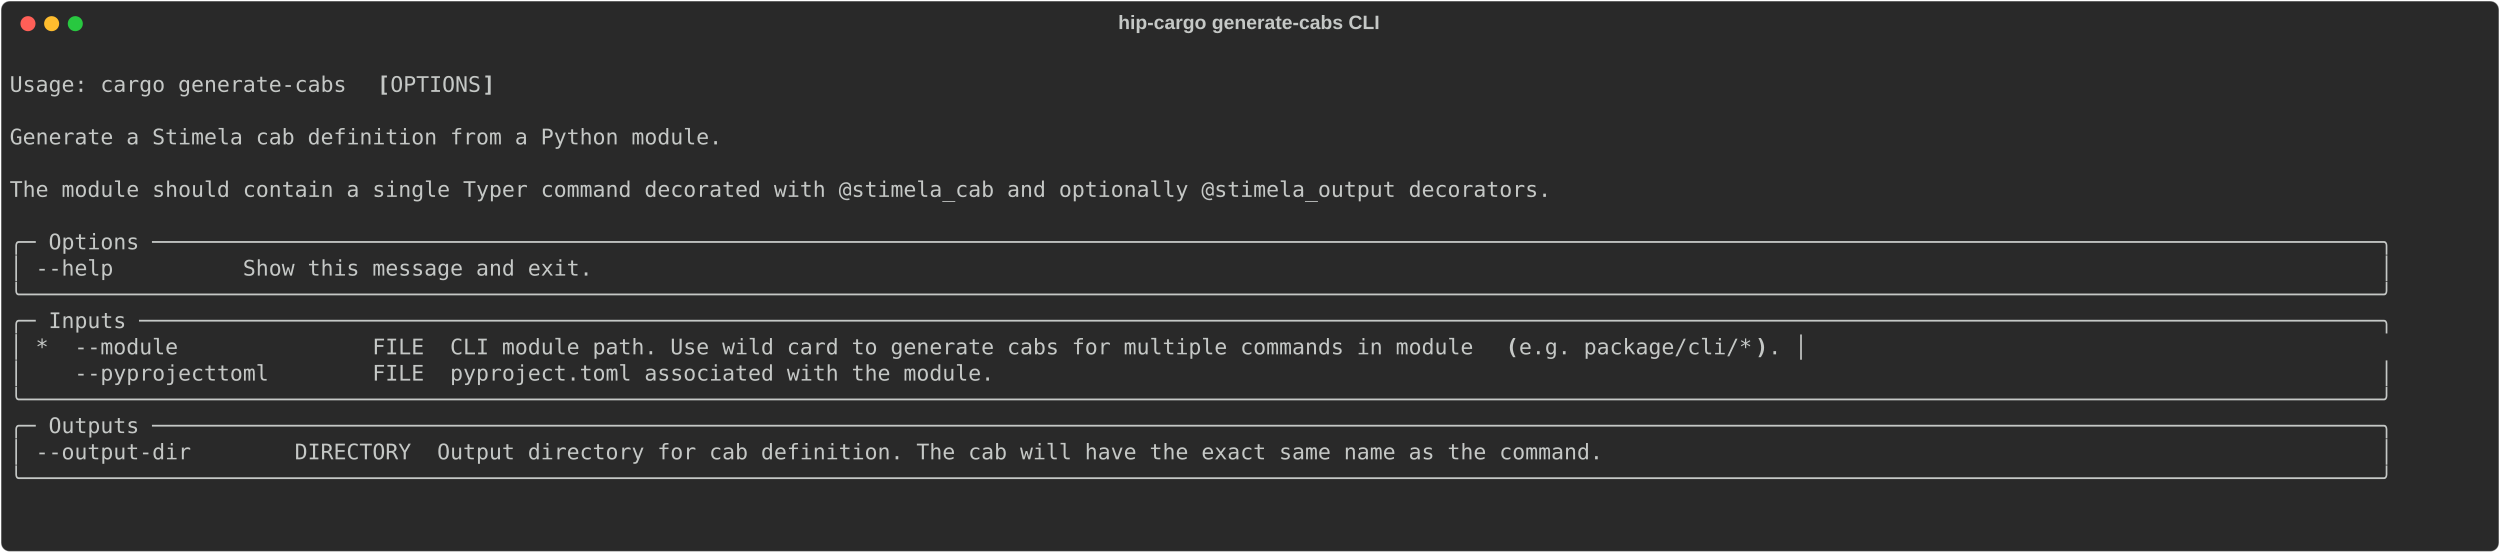
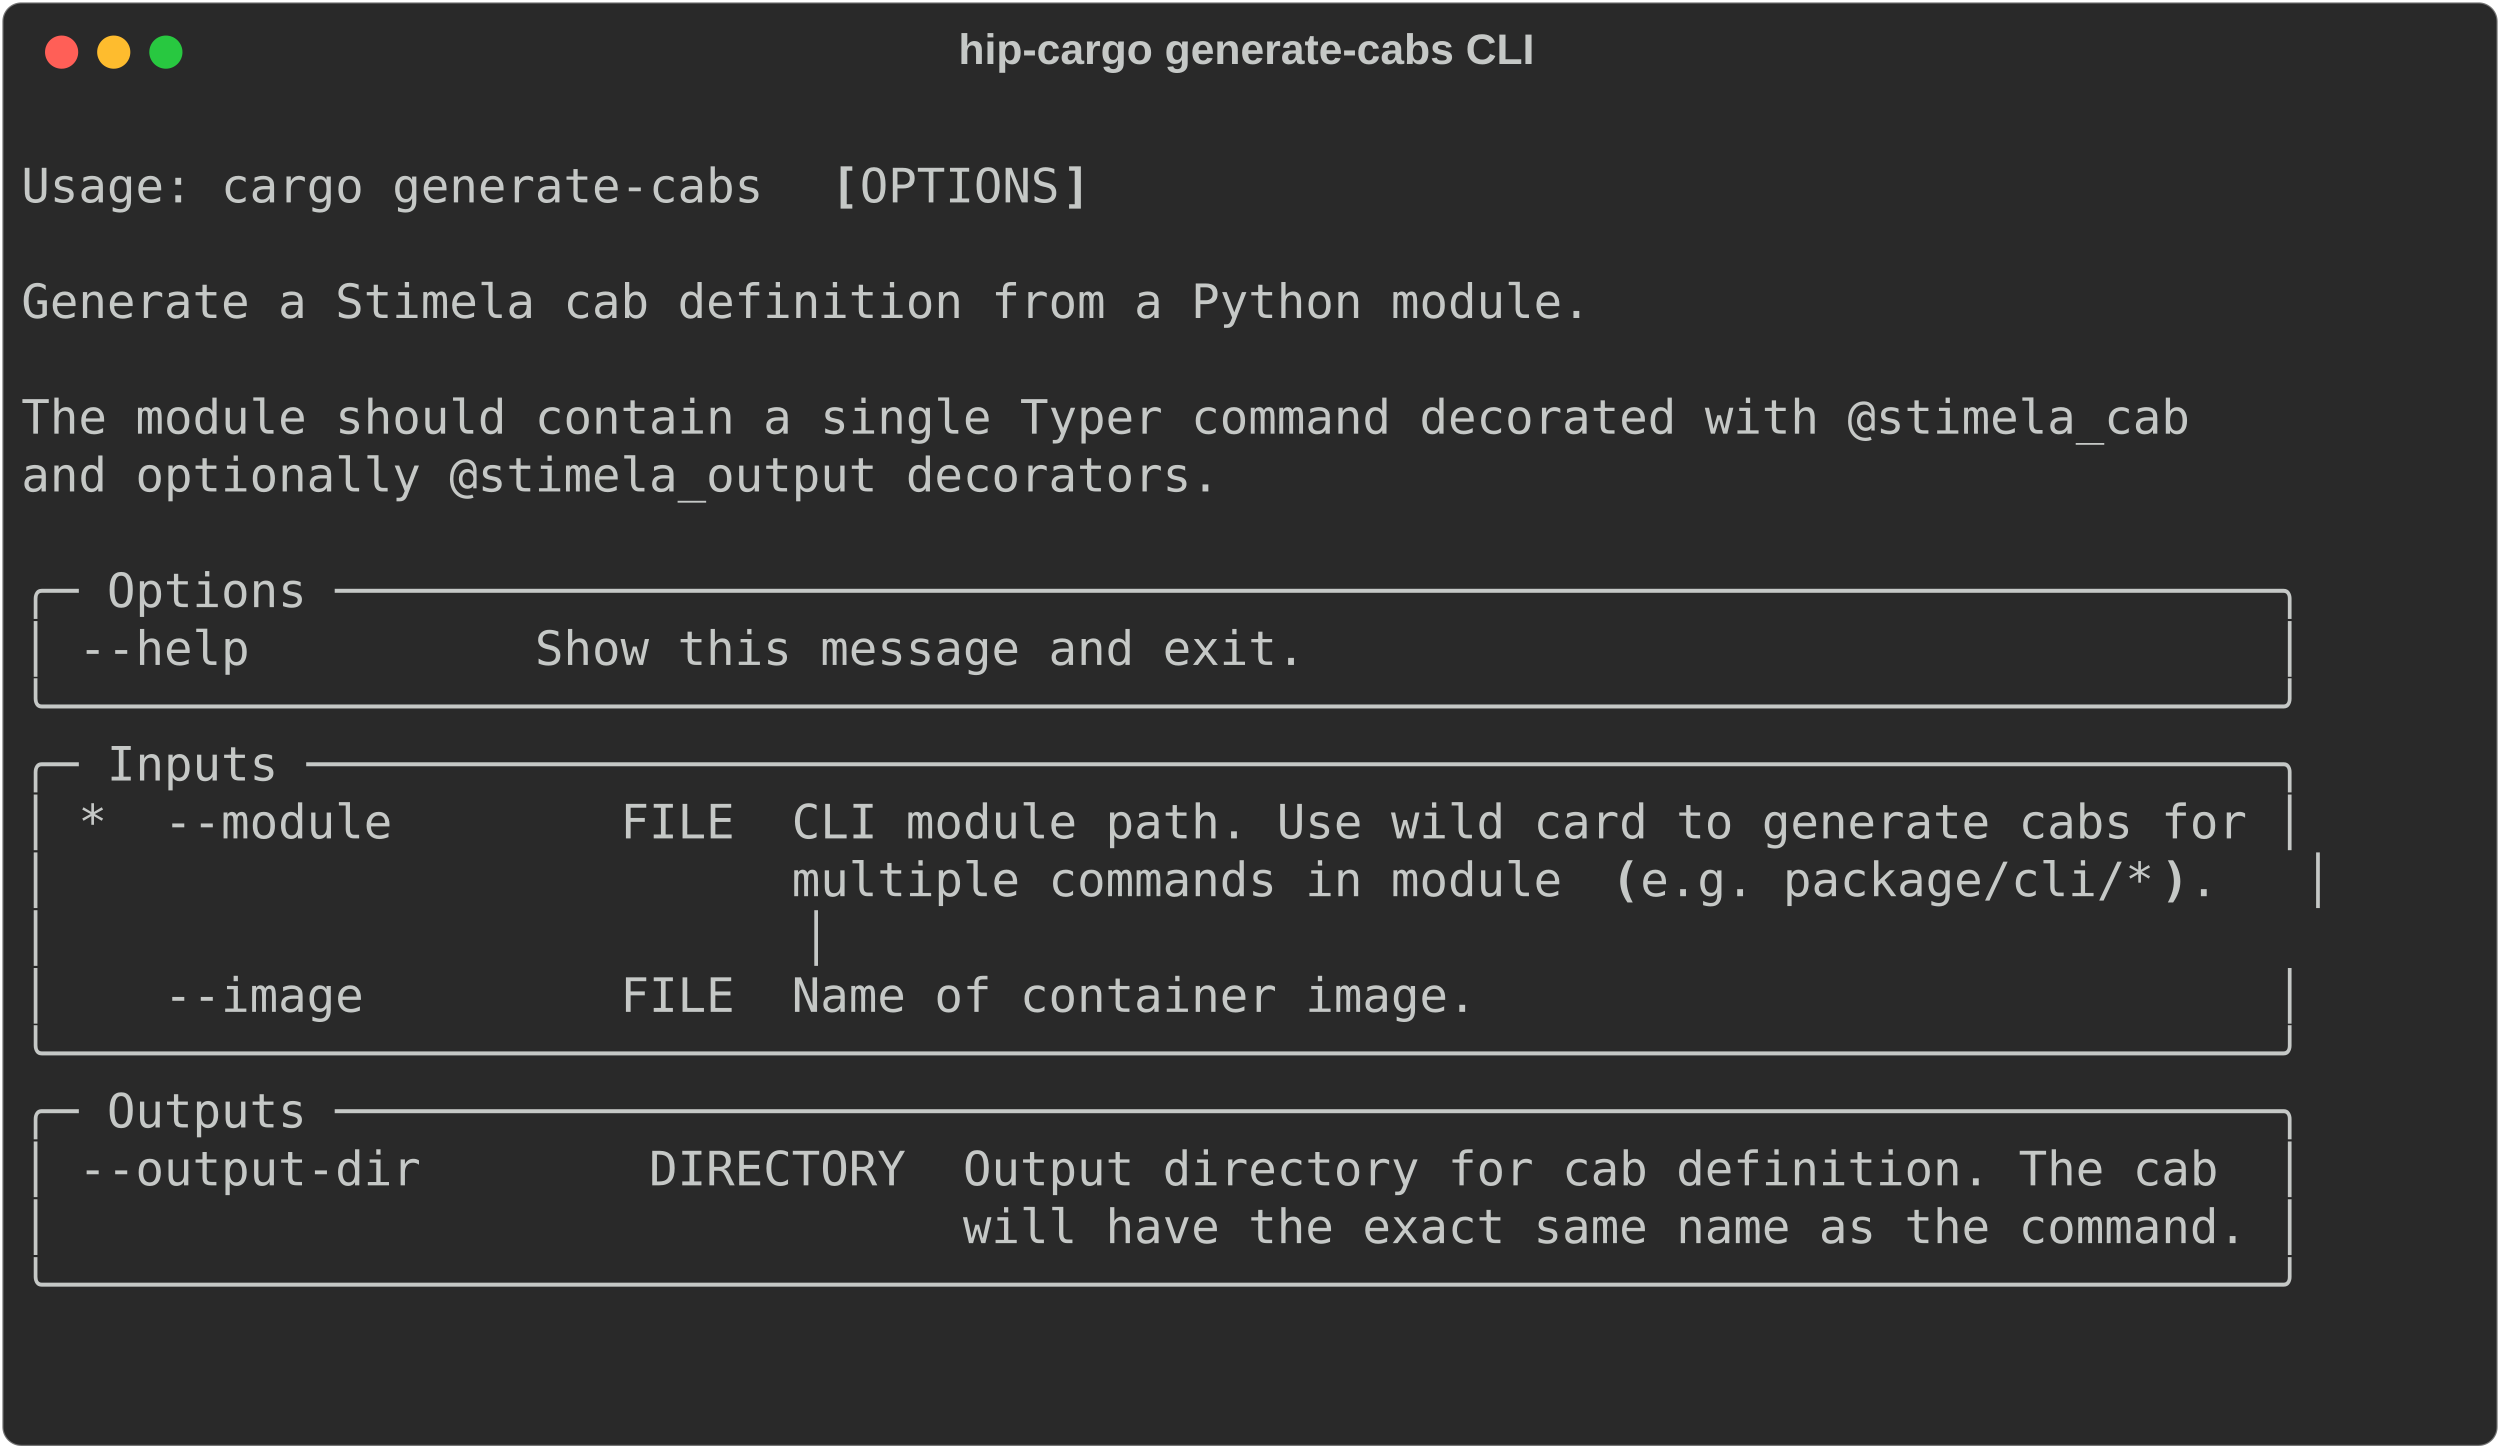
- <svg xmlns="http://www.w3.org/2000/svg" class="rich-terminal" viewBox="0 0 2324 513.6">
+ <svg xmlns="http://www.w3.org/2000/svg" class="rich-terminal" viewBox="0 0 1055 611.2">
  <style>

    @font-face {
        font-family: "Fira Code";
        src: local("FiraCode-Regular"),
                url("https://cdnjs.cloudflare.com/ajax/libs/firacode/6.2.0/woff2/FiraCode-Regular.woff2") format("woff2"),
                url("https://cdnjs.cloudflare.com/ajax/libs/firacode/6.2.0/woff/FiraCode-Regular.woff") format("woff");
        font-style: normal;
        font-weight: 400;
    }
    @font-face {
        font-family: "Fira Code";
        src: local("FiraCode-Bold"),
                url("https://cdnjs.cloudflare.com/ajax/libs/firacode/6.2.0/woff2/FiraCode-Bold.woff2") format("woff2"),
                url("https://cdnjs.cloudflare.com/ajax/libs/firacode/6.2.0/woff/FiraCode-Bold.woff") format("woff");
        font-style: bold;
        font-weight: 700;
    }

-     .terminal-1203166411-matrix {
+     .terminal-1109777046-matrix {
        font-family: Fira Code, monospace;
        font-size: 20px;
        line-height: 24.4px;
        font-variant-east-asian: full-width;
    }

-     .terminal-1203166411-title {
+     .terminal-1109777046-title {
        font-size: 18px;
        font-weight: bold;
        font-family: arial;
    }

-     .terminal-1203166411-r1 { fill: #c5c8c6 }
- .terminal-1203166411-r2 { fill: #c5c8c6;font-weight: bold }
+     .terminal-1109777046-r1 { fill: #c5c8c6 }
+ .terminal-1109777046-r2 { fill: #c5c8c6;font-weight: bold }
    </style>
  <defs>
-     <clipPath id="terminal-1203166411-clip-terminal">
-       <rect x="0" y="0" width="2304.8" height="462.6" />
+     <clipPath id="terminal-1109777046-clip-terminal">
+       <rect x="0" y="0" width="1036.0" height="560.2" />
    </clipPath>
-     <clipPath id="terminal-1203166411-line-0">
-       <rect x="0" y="1.5" width="2305.8" height="24.65" />
+     <clipPath id="terminal-1109777046-line-0">
+       <rect x="0" y="1.5" width="1037" height="24.65" />
    </clipPath>
-     <clipPath id="terminal-1203166411-line-1">
-       <rect x="0" y="25.9" width="2305.8" height="24.65" />
+     <clipPath id="terminal-1109777046-line-1">
+       <rect x="0" y="25.9" width="1037" height="24.65" />
    </clipPath>
-     <clipPath id="terminal-1203166411-line-2">
-       <rect x="0" y="50.3" width="2305.8" height="24.65" />
+     <clipPath id="terminal-1109777046-line-2">
+       <rect x="0" y="50.3" width="1037" height="24.65" />
    </clipPath>
-     <clipPath id="terminal-1203166411-line-3">
-       <rect x="0" y="74.7" width="2305.8" height="24.65" />
+     <clipPath id="terminal-1109777046-line-3">
+       <rect x="0" y="74.7" width="1037" height="24.65" />
    </clipPath>
-     <clipPath id="terminal-1203166411-line-4">
-       <rect x="0" y="99.1" width="2305.8" height="24.65" />
+     <clipPath id="terminal-1109777046-line-4">
+       <rect x="0" y="99.1" width="1037" height="24.65" />
    </clipPath>
-     <clipPath id="terminal-1203166411-line-5">
-       <rect x="0" y="123.5" width="2305.8" height="24.65" />
+     <clipPath id="terminal-1109777046-line-5">
+       <rect x="0" y="123.5" width="1037" height="24.65" />
    </clipPath>
-     <clipPath id="terminal-1203166411-line-6">
-       <rect x="0" y="147.9" width="2305.8" height="24.65" />
+     <clipPath id="terminal-1109777046-line-6">
+       <rect x="0" y="147.9" width="1037" height="24.65" />
    </clipPath>
-     <clipPath id="terminal-1203166411-line-7">
-       <rect x="0" y="172.3" width="2305.8" height="24.65" />
+     <clipPath id="terminal-1109777046-line-7">
+       <rect x="0" y="172.3" width="1037" height="24.65" />
    </clipPath>
-     <clipPath id="terminal-1203166411-line-8">
-       <rect x="0" y="196.7" width="2305.8" height="24.65" />
+     <clipPath id="terminal-1109777046-line-8">
+       <rect x="0" y="196.7" width="1037" height="24.65" />
    </clipPath>
-     <clipPath id="terminal-1203166411-line-9">
-       <rect x="0" y="221.1" width="2305.8" height="24.65" />
+     <clipPath id="terminal-1109777046-line-9">
+       <rect x="0" y="221.1" width="1037" height="24.65" />
    </clipPath>
-     <clipPath id="terminal-1203166411-line-10">
-       <rect x="0" y="245.5" width="2305.8" height="24.65" />
+     <clipPath id="terminal-1109777046-line-10">
+       <rect x="0" y="245.5" width="1037" height="24.65" />
    </clipPath>
-     <clipPath id="terminal-1203166411-line-11">
-       <rect x="0" y="269.9" width="2305.8" height="24.65" />
+     <clipPath id="terminal-1109777046-line-11">
+       <rect x="0" y="269.9" width="1037" height="24.65" />
    </clipPath>
-     <clipPath id="terminal-1203166411-line-12">
-       <rect x="0" y="294.3" width="2305.8" height="24.65" />
+     <clipPath id="terminal-1109777046-line-12">
+       <rect x="0" y="294.3" width="1037" height="24.65" />
    </clipPath>
-     <clipPath id="terminal-1203166411-line-13">
-       <rect x="0" y="318.7" width="2305.8" height="24.65" />
+     <clipPath id="terminal-1109777046-line-13">
+       <rect x="0" y="318.7" width="1037" height="24.65" />
    </clipPath>
-     <clipPath id="terminal-1203166411-line-14">
-       <rect x="0" y="343.1" width="2305.8" height="24.65" />
+     <clipPath id="terminal-1109777046-line-14">
+       <rect x="0" y="343.1" width="1037" height="24.65" />
    </clipPath>
-     <clipPath id="terminal-1203166411-line-15">
-       <rect x="0" y="367.5" width="2305.8" height="24.65" />
+     <clipPath id="terminal-1109777046-line-15">
+       <rect x="0" y="367.5" width="1037" height="24.65" />
    </clipPath>
-     <clipPath id="terminal-1203166411-line-16">
-       <rect x="0" y="391.9" width="2305.8" height="24.65" />
+     <clipPath id="terminal-1109777046-line-16">
+       <rect x="0" y="391.9" width="1037" height="24.65" />
    </clipPath>
-     <clipPath id="terminal-1203166411-line-17">
-       <rect x="0" y="416.3" width="2305.8" height="24.65" />
+     <clipPath id="terminal-1109777046-line-17">
+       <rect x="0" y="416.3" width="1037" height="24.65" />
+     </clipPath>
+     <clipPath id="terminal-1109777046-line-18">
+       <rect x="0" y="440.7" width="1037" height="24.65" />
+     </clipPath>
+     <clipPath id="terminal-1109777046-line-19">
+       <rect x="0" y="465.1" width="1037" height="24.65" />
+     </clipPath>
+     <clipPath id="terminal-1109777046-line-20">
+       <rect x="0" y="489.5" width="1037" height="24.65" />
+     </clipPath>
+     <clipPath id="terminal-1109777046-line-21">
+       <rect x="0" y="513.9" width="1037" height="24.65" />
    </clipPath>
  </defs>
-   <rect fill="#292929" stroke="rgba(255,255,255,0.35)" stroke-width="1" x="1" y="1" width="2322" height="511.6" rx="8" />
-   <text class="terminal-1203166411-title" fill="#c5c8c6" text-anchor="middle" x="1161" y="27">hip-cargo generate-cabs CLI</text>
+   <rect fill="#292929" stroke="rgba(255,255,255,0.35)" stroke-width="1" x="1" y="1" width="1053" height="609.2" rx="8" />
+   <text class="terminal-1109777046-title" fill="#c5c8c6" text-anchor="middle" x="526" y="27">hip-cargo generate-cabs CLI</text>
  <g transform="translate(26,22)">
    <circle cx="0" cy="0" r="7" fill="#ff5f57" />
    <circle cx="22" cy="0" r="7" fill="#febc2e" />
    <circle cx="44" cy="0" r="7" fill="#28c840" />
  </g>
-   <g transform="translate(9, 41)" clip-path="url(#terminal-1203166411-clip-terminal)">
-     <g class="terminal-1203166411-matrix">
-       <text class="terminal-1203166411-r1" x="2305.8" y="20" textLength="12.2" clip-path="url(#terminal-1203166411-line-0)">
+   <g transform="translate(9, 41)" clip-path="url(#terminal-1109777046-clip-terminal)">
+     <g class="terminal-1109777046-matrix">
+       <text class="terminal-1109777046-r1" x="1037" y="20" textLength="12.2" clip-path="url(#terminal-1109777046-line-0)">
</text>
-       <text class="terminal-1203166411-r1" x="0" y="44.4" textLength="341.6" clip-path="url(#terminal-1203166411-line-1)"> Usage: cargo generate-cabs </text>
-       <text class="terminal-1203166411-r2" x="341.6" y="44.4" textLength="12.2" clip-path="url(#terminal-1203166411-line-1)">[</text>
-       <text class="terminal-1203166411-r1" x="353.8" y="44.4" textLength="85.4" clip-path="url(#terminal-1203166411-line-1)">OPTIONS</text>
-       <text class="terminal-1203166411-r2" x="439.2" y="44.4" textLength="12.2" clip-path="url(#terminal-1203166411-line-1)">]</text>
-       <text class="terminal-1203166411-r1" x="2305.8" y="44.4" textLength="12.2" clip-path="url(#terminal-1203166411-line-1)">
+       <text class="terminal-1109777046-r1" x="0" y="44.4" textLength="341.6" clip-path="url(#terminal-1109777046-line-1)"> Usage: cargo generate-cabs </text>
+       <text class="terminal-1109777046-r2" x="341.6" y="44.4" textLength="12.2" clip-path="url(#terminal-1109777046-line-1)">[</text>
+       <text class="terminal-1109777046-r1" x="353.8" y="44.4" textLength="85.4" clip-path="url(#terminal-1109777046-line-1)">OPTIONS</text>
+       <text class="terminal-1109777046-r2" x="439.2" y="44.4" textLength="12.2" clip-path="url(#terminal-1109777046-line-1)">]</text>
+       <text class="terminal-1109777046-r1" x="1037" y="44.4" textLength="12.2" clip-path="url(#terminal-1109777046-line-1)">
</text>
-       <text class="terminal-1203166411-r1" x="2305.8" y="68.8" textLength="12.2" clip-path="url(#terminal-1203166411-line-2)">
+       <text class="terminal-1109777046-r1" x="1037" y="68.8" textLength="12.2" clip-path="url(#terminal-1109777046-line-2)">
</text>
-       <text class="terminal-1203166411-r1" x="0" y="93.2" textLength="2244.8" clip-path="url(#terminal-1203166411-line-3)"> Generate a Stimela cab definition from a Python module.                                                                                                                                </text>
-       <text class="terminal-1203166411-r1" x="2305.8" y="93.2" textLength="12.2" clip-path="url(#terminal-1203166411-line-3)">
+       <text class="terminal-1109777046-r1" x="0" y="93.2" textLength="976" clip-path="url(#terminal-1109777046-line-3)"> Generate a Stimela cab definition from a Python module.                        </text>
+       <text class="terminal-1109777046-r1" x="1037" y="93.2" textLength="12.2" clip-path="url(#terminal-1109777046-line-3)">
</text>
-       <text class="terminal-1203166411-r1" x="2305.8" y="117.6" textLength="12.2" clip-path="url(#terminal-1203166411-line-4)">
+       <text class="terminal-1109777046-r1" x="1037" y="117.6" textLength="12.2" clip-path="url(#terminal-1109777046-line-4)">
</text>
-       <text class="terminal-1203166411-r1" x="0" y="142" textLength="2244.8" clip-path="url(#terminal-1203166411-line-5)"> The module should contain a single Typer command decorated with @stimela_cab and optionally @stimela_output decorators.                                                                </text>
-       <text class="terminal-1203166411-r1" x="2305.8" y="142" textLength="12.2" clip-path="url(#terminal-1203166411-line-5)">
+       <text class="terminal-1109777046-r1" x="0" y="142" textLength="976" clip-path="url(#terminal-1109777046-line-5)"> The module should contain a single Typer command decorated with @stimela_cab   </text>
+       <text class="terminal-1109777046-r1" x="1037" y="142" textLength="12.2" clip-path="url(#terminal-1109777046-line-5)">
</text>
-       <text class="terminal-1203166411-r1" x="2305.8" y="166.4" textLength="12.2" clip-path="url(#terminal-1203166411-line-6)">
+       <text class="terminal-1109777046-r1" x="0" y="166.4" textLength="976" clip-path="url(#terminal-1109777046-line-6)"> and optionally @stimela_output decorators.                                     </text>
+       <text class="terminal-1109777046-r1" x="1037" y="166.4" textLength="12.2" clip-path="url(#terminal-1109777046-line-6)">
</text>
-       <text class="terminal-1203166411-r1" x="0" y="190.8" textLength="2244.8" clip-path="url(#terminal-1203166411-line-7)">╭─ Options ────────────────────────────────────────────────────────────────────────────────────────────────────────────────────────────────────────────────────────────────────────────╮</text>
-       <text class="terminal-1203166411-r1" x="2305.8" y="190.8" textLength="12.2" clip-path="url(#terminal-1203166411-line-7)">
+       <text class="terminal-1109777046-r1" x="1037" y="190.8" textLength="12.2" clip-path="url(#terminal-1109777046-line-7)">
</text>
-       <text class="terminal-1203166411-r1" x="0" y="215.2" textLength="2244.8" clip-path="url(#terminal-1203166411-line-8)">│ --help          Show this message and exit.                                                                                                                                          │</text>
-       <text class="terminal-1203166411-r1" x="2305.8" y="215.2" textLength="12.2" clip-path="url(#terminal-1203166411-line-8)">
+       <text class="terminal-1109777046-r1" x="0" y="215.2" textLength="976" clip-path="url(#terminal-1109777046-line-8)">╭─ Options ────────────────────────────────────────────────────────────────────╮</text>
+       <text class="terminal-1109777046-r1" x="1037" y="215.2" textLength="12.2" clip-path="url(#terminal-1109777046-line-8)">
</text>
-       <text class="terminal-1203166411-r1" x="0" y="239.6" textLength="2244.8" clip-path="url(#terminal-1203166411-line-9)">╰──────────────────────────────────────────────────────────────────────────────────────────────────────────────────────────────────────────────────────────────────────────────────────╯</text>
-       <text class="terminal-1203166411-r1" x="2305.8" y="239.6" textLength="12.2" clip-path="url(#terminal-1203166411-line-9)">
+       <text class="terminal-1109777046-r1" x="0" y="239.6" textLength="976" clip-path="url(#terminal-1109777046-line-9)">│ --help          Show this message and exit.                                  │</text>
+       <text class="terminal-1109777046-r1" x="1037" y="239.6" textLength="12.2" clip-path="url(#terminal-1109777046-line-9)">
</text>
-       <text class="terminal-1203166411-r1" x="0" y="264" textLength="2244.8" clip-path="url(#terminal-1203166411-line-10)">╭─ Inputs ─────────────────────────────────────────────────────────────────────────────────────────────────────────────────────────────────────────────────────────────────────────────╮</text>
-       <text class="terminal-1203166411-r1" x="2305.8" y="264" textLength="12.2" clip-path="url(#terminal-1203166411-line-10)">
+       <text class="terminal-1109777046-r1" x="0" y="264" textLength="976" clip-path="url(#terminal-1109777046-line-10)">╰──────────────────────────────────────────────────────────────────────────────╯</text>
+       <text class="terminal-1109777046-r1" x="1037" y="264" textLength="12.2" clip-path="url(#terminal-1109777046-line-10)">
</text>
-       <text class="terminal-1203166411-r1" x="0" y="288.4" textLength="1390.8" clip-path="url(#terminal-1203166411-line-11)">│ *  --module               FILE  CLI module path. Use wild card to generate cabs for multiple commands in module </text>
-       <text class="terminal-1203166411-r2" x="1390.8" y="288.4" textLength="12.2" clip-path="url(#terminal-1203166411-line-11)">(</text>
-       <text class="terminal-1203166411-r1" x="1403" y="288.4" textLength="219.6" clip-path="url(#terminal-1203166411-line-11)">e.g. package/cli/*</text>
-       <text class="terminal-1203166411-r2" x="1622.6" y="288.4" textLength="12.2" clip-path="url(#terminal-1203166411-line-11)">)</text>
-       <text class="terminal-1203166411-r1" x="1634.8" y="288.4" textLength="24.4" clip-path="url(#terminal-1203166411-line-11)">. </text>
-       <text class="terminal-1203166411-r1" x="1659.2" y="288.4" textLength="463.6" clip-path="url(#terminal-1203166411-line-11)">                                     │</text>
-       <text class="terminal-1203166411-r1" x="2305.8" y="288.4" textLength="12.2" clip-path="url(#terminal-1203166411-line-11)">
+       <text class="terminal-1109777046-r1" x="0" y="288.4" textLength="976" clip-path="url(#terminal-1109777046-line-11)">╭─ Inputs ─────────────────────────────────────────────────────────────────────╮</text>
+       <text class="terminal-1109777046-r1" x="1037" y="288.4" textLength="12.2" clip-path="url(#terminal-1109777046-line-11)">
</text>
-       <text class="terminal-1203166411-r1" x="0" y="312.8" textLength="2244.8" clip-path="url(#terminal-1203166411-line-12)">│    --pyprojecttoml        FILE  pyproject.toml associated with the module.                                                                                                           │</text>
-       <text class="terminal-1203166411-r1" x="2305.8" y="312.8" textLength="12.2" clip-path="url(#terminal-1203166411-line-12)">
+       <text class="terminal-1109777046-r1" x="0" y="312.8" textLength="976" clip-path="url(#terminal-1109777046-line-12)">│ *  --module        FILE  CLI module path. Use wild card to generate cabs for │</text>
+       <text class="terminal-1109777046-r1" x="1037" y="312.8" textLength="12.2" clip-path="url(#terminal-1109777046-line-12)">
</text>
-       <text class="terminal-1203166411-r1" x="0" y="337.2" textLength="2244.8" clip-path="url(#terminal-1203166411-line-13)">╰──────────────────────────────────────────────────────────────────────────────────────────────────────────────────────────────────────────────────────────────────────────────────────╯</text>
-       <text class="terminal-1203166411-r1" x="2305.8" y="337.2" textLength="12.2" clip-path="url(#terminal-1203166411-line-13)">
+       <text class="terminal-1109777046-r1" x="0" y="337.2" textLength="671" clip-path="url(#terminal-1109777046-line-13)">│                          multiple commands in module </text>
+       <text class="terminal-1109777046-r2" x="671" y="337.2" textLength="12.2" clip-path="url(#terminal-1109777046-line-13)">(</text>
+       <text class="terminal-1109777046-r1" x="683.2" y="337.2" textLength="219.6" clip-path="url(#terminal-1109777046-line-13)">e.g. package/cli/*</text>
+       <text class="terminal-1109777046-r2" x="902.8" y="337.2" textLength="12.2" clip-path="url(#terminal-1109777046-line-13)">)</text>
+       <text class="terminal-1109777046-r1" x="915" y="337.2" textLength="61" clip-path="url(#terminal-1109777046-line-13)">.   │</text>
+       <text class="terminal-1109777046-r1" x="1037" y="337.2" textLength="12.2" clip-path="url(#terminal-1109777046-line-13)">
</text>
-       <text class="terminal-1203166411-r1" x="0" y="361.6" textLength="2244.8" clip-path="url(#terminal-1203166411-line-14)">╭─ Outputs ────────────────────────────────────────────────────────────────────────────────────────────────────────────────────────────────────────────────────────────────────────────╮</text>
-       <text class="terminal-1203166411-r1" x="2305.8" y="361.6" textLength="12.2" clip-path="url(#terminal-1203166411-line-14)">
+       <text class="terminal-1109777046-r1" x="0" y="361.6" textLength="329.4" clip-path="url(#terminal-1109777046-line-14)">│                          </text>
+       <text class="terminal-1109777046-r1" x="329.4" y="361.6" textLength="524.6" clip-path="url(#terminal-1109777046-line-14)">                                          │</text>
+       <text class="terminal-1109777046-r1" x="1037" y="361.6" textLength="12.2" clip-path="url(#terminal-1109777046-line-14)">
</text>
-       <text class="terminal-1203166411-r1" x="0" y="386" textLength="2244.8" clip-path="url(#terminal-1203166411-line-15)">│ --output-dir        DIRECTORY  Output directory for cab definition. The cab will have the exact same name as the command.                                                            │</text>
-       <text class="terminal-1203166411-r1" x="2305.8" y="386" textLength="12.2" clip-path="url(#terminal-1203166411-line-15)">
+       <text class="terminal-1109777046-r1" x="0" y="386" textLength="976" clip-path="url(#terminal-1109777046-line-15)">│    --image         FILE  Name of container image.                            │</text>
+       <text class="terminal-1109777046-r1" x="1037" y="386" textLength="12.2" clip-path="url(#terminal-1109777046-line-15)">
</text>
-       <text class="terminal-1203166411-r1" x="0" y="410.4" textLength="2244.8" clip-path="url(#terminal-1203166411-line-16)">╰──────────────────────────────────────────────────────────────────────────────────────────────────────────────────────────────────────────────────────────────────────────────────────╯</text>
-       <text class="terminal-1203166411-r1" x="2305.8" y="410.4" textLength="12.2" clip-path="url(#terminal-1203166411-line-16)">
+       <text class="terminal-1109777046-r1" x="0" y="410.4" textLength="976" clip-path="url(#terminal-1109777046-line-16)">╰──────────────────────────────────────────────────────────────────────────────╯</text>
+       <text class="terminal-1109777046-r1" x="1037" y="410.4" textLength="12.2" clip-path="url(#terminal-1109777046-line-16)">
</text>
-       <text class="terminal-1203166411-r1" x="2305.8" y="434.8" textLength="12.2" clip-path="url(#terminal-1203166411-line-17)">
+       <text class="terminal-1109777046-r1" x="0" y="434.8" textLength="976" clip-path="url(#terminal-1109777046-line-17)">╭─ Outputs ────────────────────────────────────────────────────────────────────╮</text>
+       <text class="terminal-1109777046-r1" x="1037" y="434.8" textLength="12.2" clip-path="url(#terminal-1109777046-line-17)">
</text>
-       <text class="terminal-1203166411-r1" x="2305.8" y="459.2" textLength="12.2" clip-path="url(#terminal-1203166411-line-18)">
+       <text class="terminal-1109777046-r1" x="0" y="459.2" textLength="976" clip-path="url(#terminal-1109777046-line-18)">│ --output-dir        DIRECTORY  Output directory for cab definition. The cab  │</text>
+       <text class="terminal-1109777046-r1" x="1037" y="459.2" textLength="12.2" clip-path="url(#terminal-1109777046-line-18)">
+ </text>
+       <text class="terminal-1109777046-r1" x="0" y="483.6" textLength="976" clip-path="url(#terminal-1109777046-line-19)">│                                will have the exact same name as the command. │</text>
+       <text class="terminal-1109777046-r1" x="1037" y="483.6" textLength="12.2" clip-path="url(#terminal-1109777046-line-19)">
+ </text>
+       <text class="terminal-1109777046-r1" x="0" y="508" textLength="976" clip-path="url(#terminal-1109777046-line-20)">╰──────────────────────────────────────────────────────────────────────────────╯</text>
+       <text class="terminal-1109777046-r1" x="1037" y="508" textLength="12.2" clip-path="url(#terminal-1109777046-line-20)">
+ </text>
+       <text class="terminal-1109777046-r1" x="1037" y="532.4" textLength="12.2" clip-path="url(#terminal-1109777046-line-21)">
+ </text>
+       <text class="terminal-1109777046-r1" x="1037" y="556.8" textLength="12.2" clip-path="url(#terminal-1109777046-line-22)">
</text>
    </g>
  </g>
</svg>
